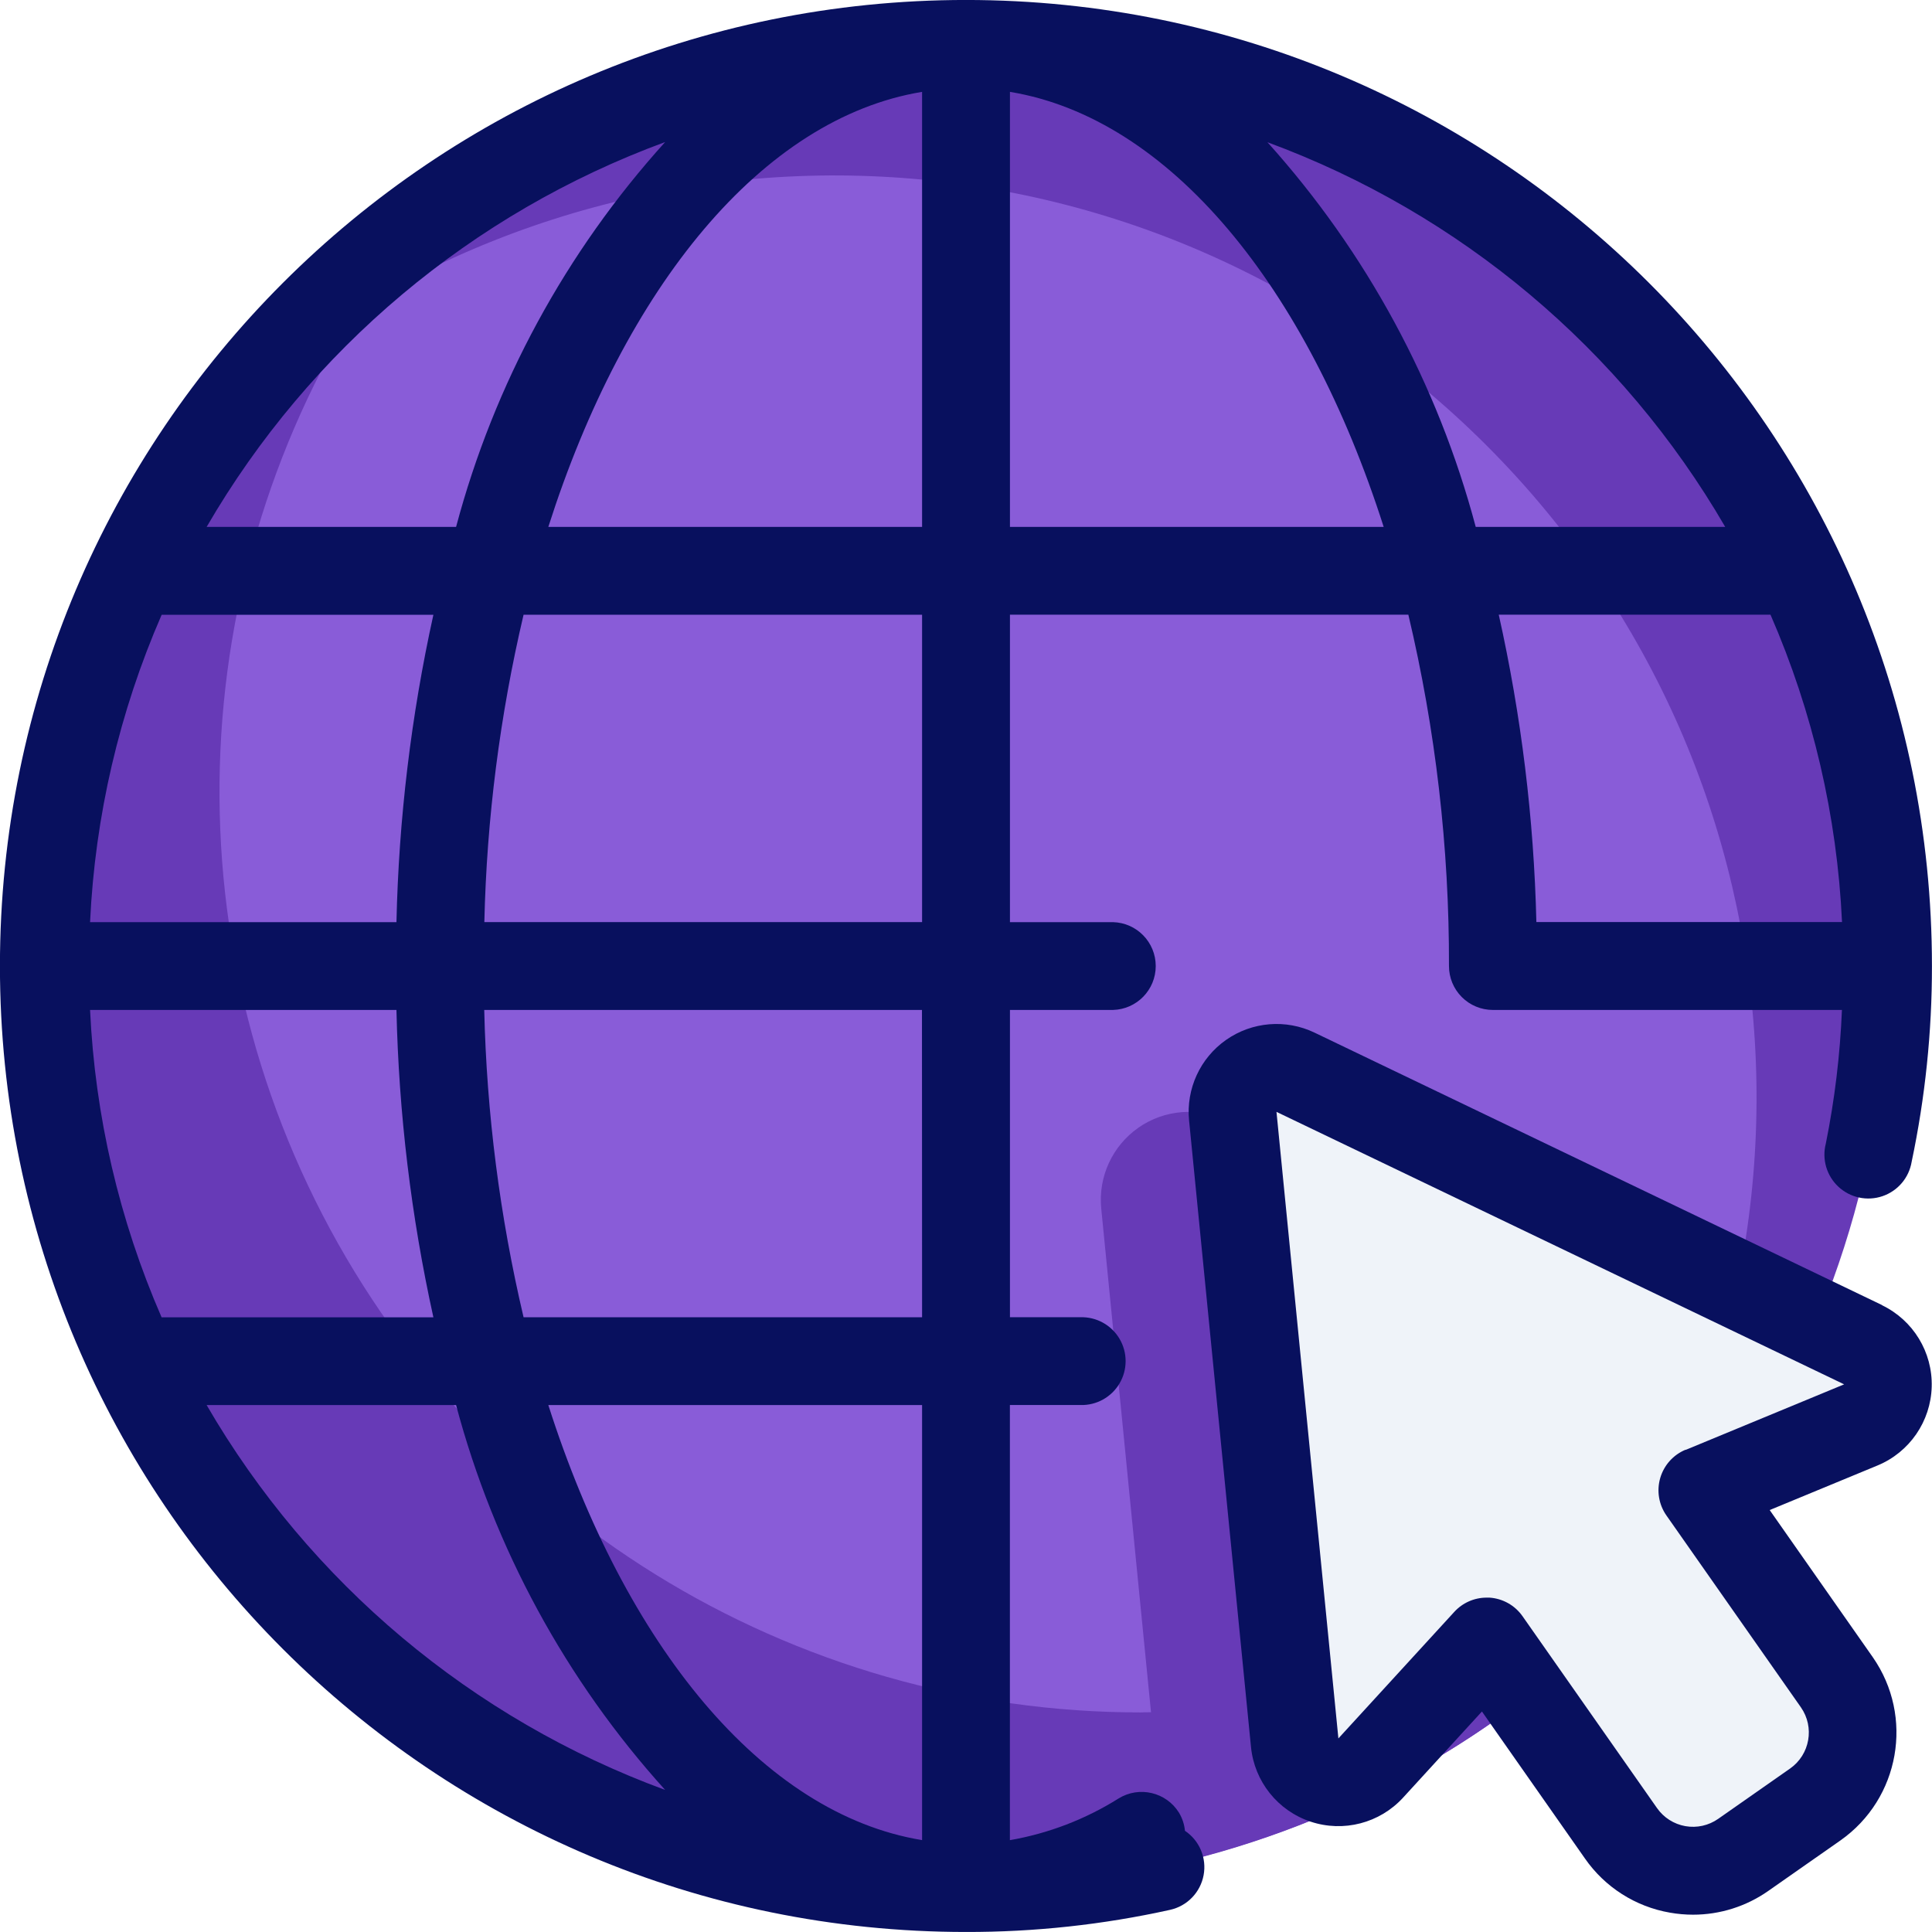
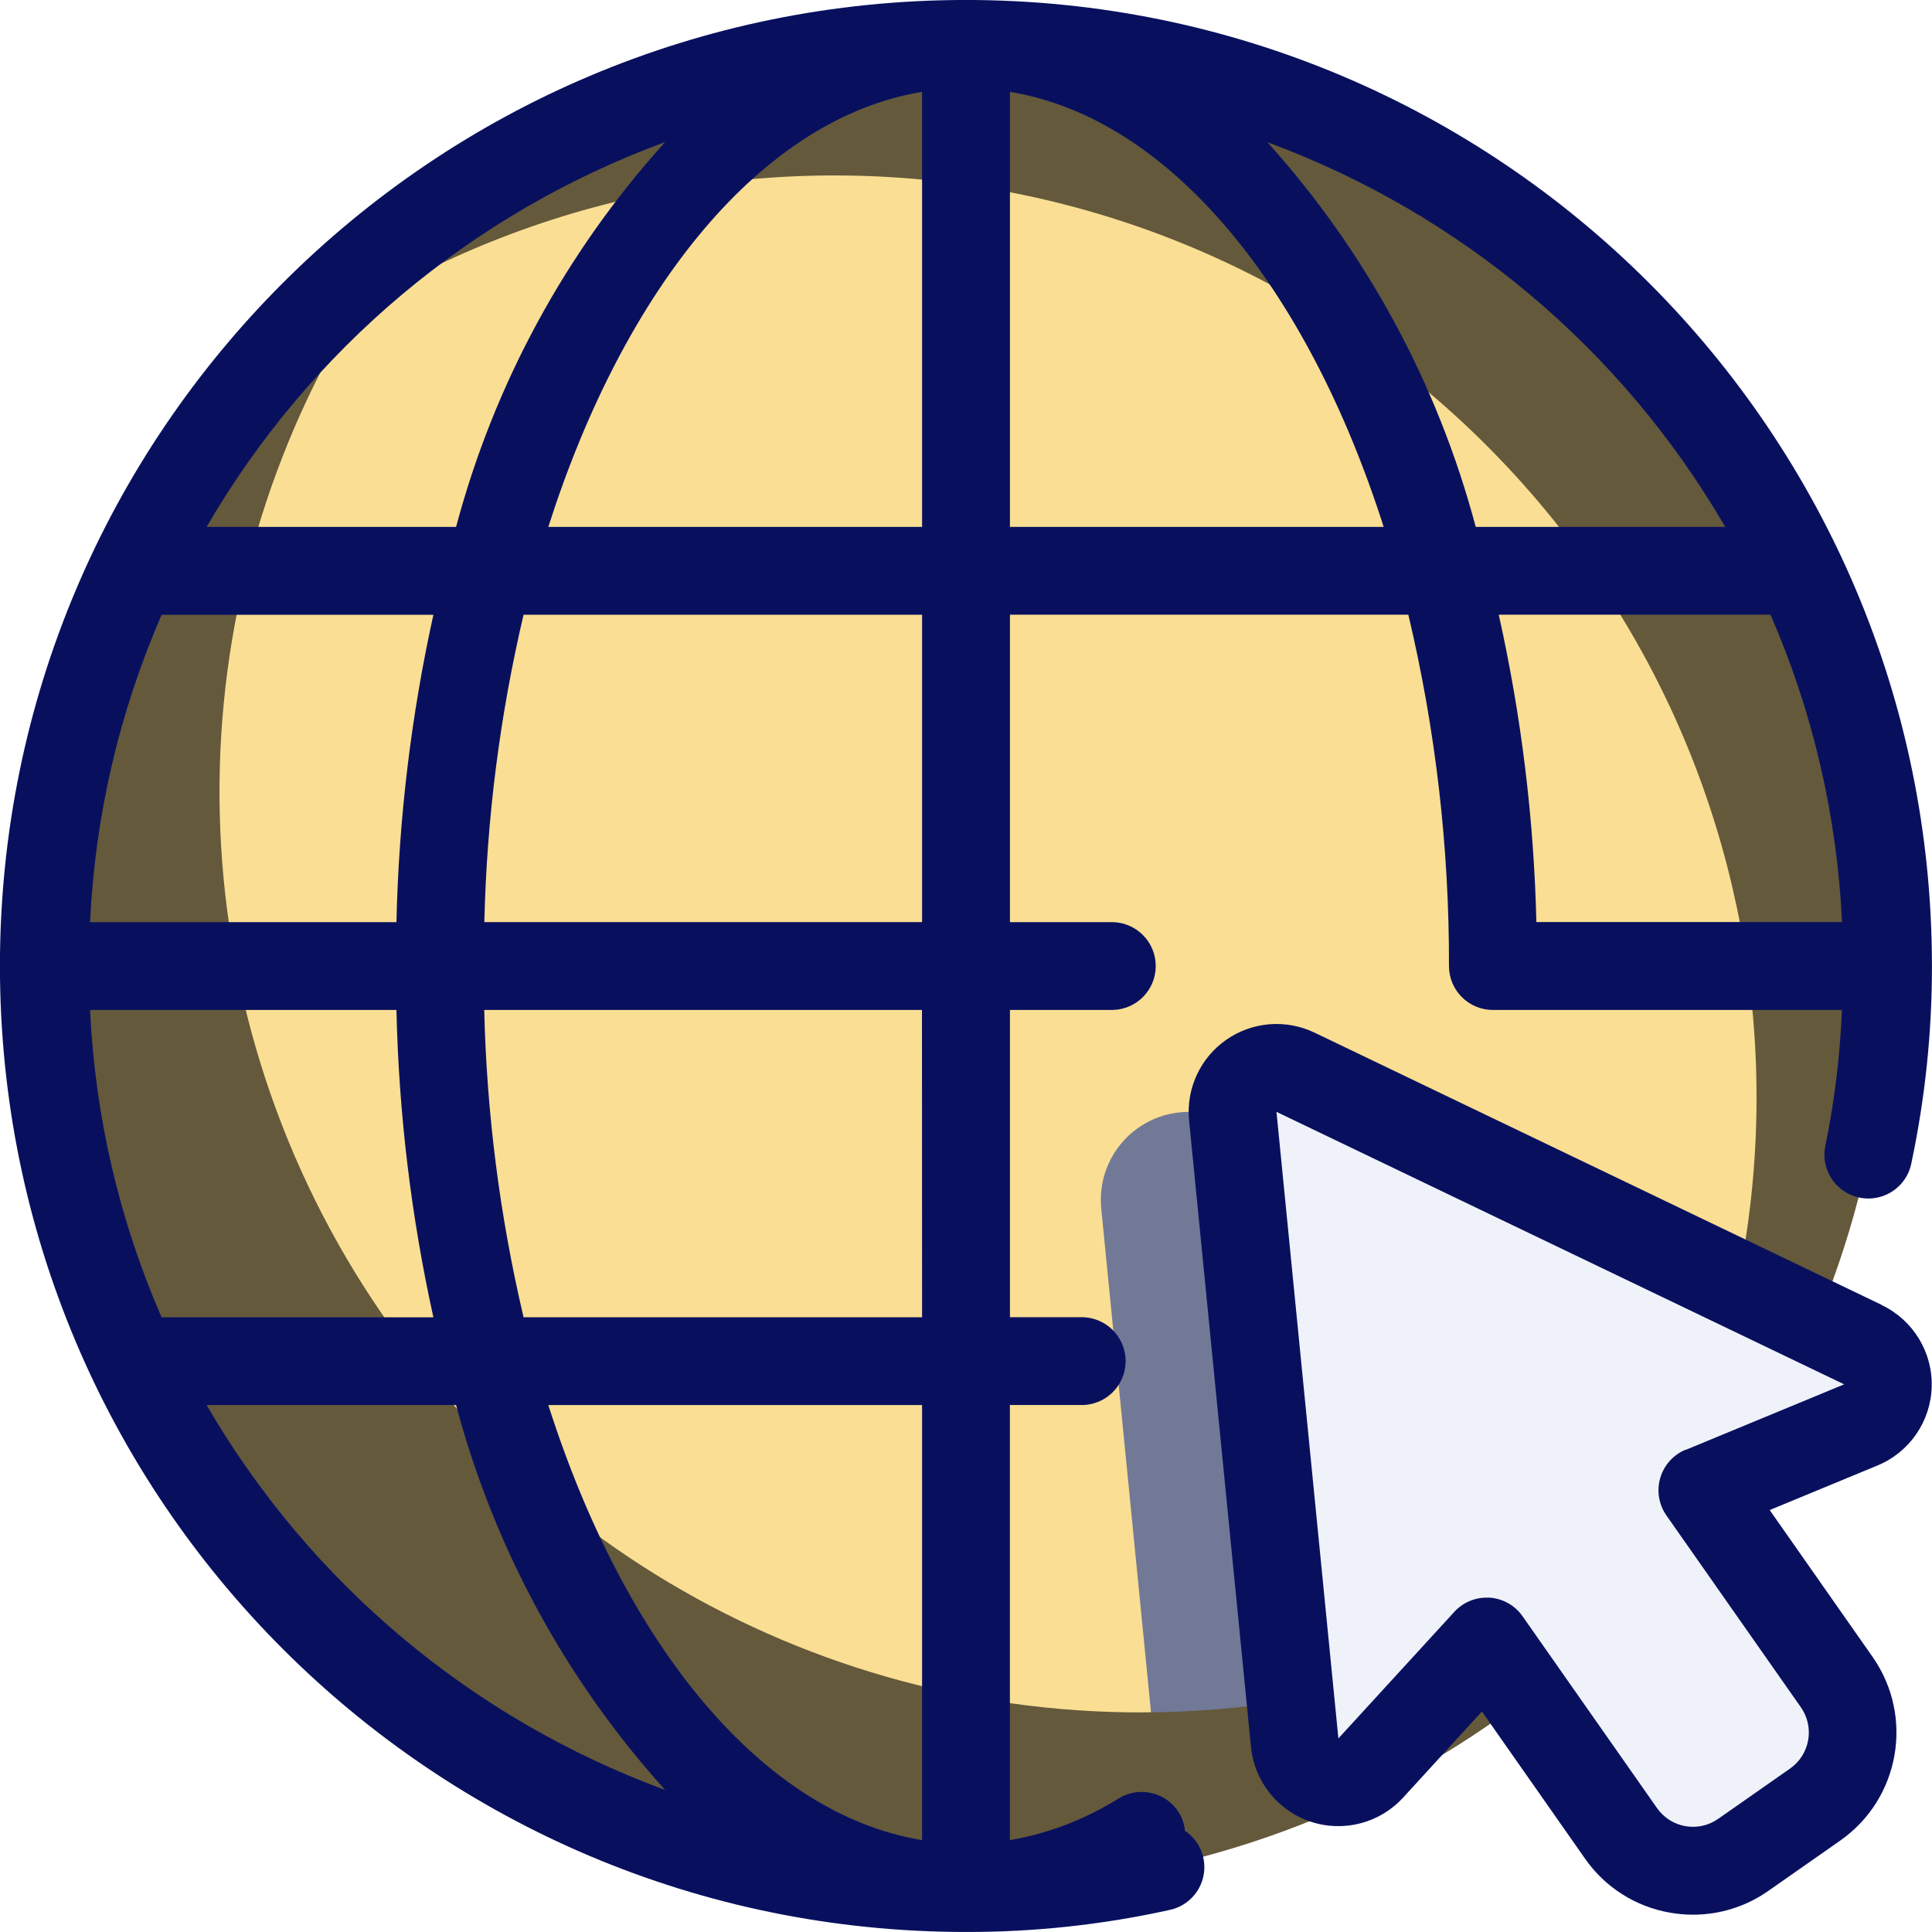
- <svg xmlns="http://www.w3.org/2000/svg" width="67.528" height="67.527" viewBox="0 0 67.528 67.527">
+ <svg xmlns="http://www.w3.org/2000/svg" width="67.528" height="67.526" viewBox="0 0 67.528 67.526">
  <g id="website" transform="translate(-2 -2)">
    <circle id="Elipse_4909" data-name="Elipse 4909" cx="32" cy="32" r="32" transform="translate(4 3.527)" fill="#47caf0" />
-     <circle id="Elipse_4910" data-name="Elipse 4910" cx="32" cy="32" r="32" transform="translate(4 3.527)" fill="#895cd8" />
-     <path id="Trazado_873073" data-name="Trazado 873073" d="M28.384,27.876a3.076,3.076,0,0,0-1.3,2.816l2.164,21.9a3.078,3.078,0,0,0,.3,1.025A32.245,32.245,0,0,0,50.982,36.99L31.47,27.624a3.079,3.079,0,0,0-3.088.252Z" transform="translate(13.406 13.54)" fill="#673ab7" />
-     <path id="Trazado_873074" data-name="Trazado 873074" d="M41.367,59.018A32.186,32.186,0,0,1,15.741,7.3,32.2,32.2,0,1,0,60.855,52.416a32.044,32.044,0,0,1-19.488,6.6Z" transform="translate(0.535 2.835)" fill="#673ab7" />
-     <path id="Trazado_873075" data-name="Trazado 873075" d="M32.7,3A32.157,32.157,0,0,0,7.73,14.863,32.22,32.22,0,0,1,53.065,60.2,32.222,32.222,0,0,0,32.7,3Z" transform="translate(3.064 0.535)" fill="#673ab7" />
+     <circle id="Elipse_4910" data-name="Elipse 4910" cx="32" cy="32" r="32" transform="translate(4 3.527)" fill="#fade93" />
+     <path id="Trazado_873073" data-name="Trazado 873073" d="M28.384,27.876a3.076,3.076,0,0,0-1.3,2.816l2.164,21.9a3.078,3.078,0,0,0,.3,1.025A32.245,32.245,0,0,0,50.982,36.99L31.47,27.624a3.079,3.079,0,0,0-3.088.252Z" transform="translate(13.406 13.54)" fill="#727997" />
+     <path id="Trazado_873074" data-name="Trazado 873074" d="M41.367,59.018A32.186,32.186,0,0,1,15.741,7.3,32.2,32.2,0,1,0,60.855,52.416a32.044,32.044,0,0,1-19.488,6.6Z" transform="translate(0.535 2.835)" fill="#64593b" />
+     <path id="Trazado_873075" data-name="Trazado 873075" d="M32.7,3A32.157,32.157,0,0,0,7.73,14.863,32.22,32.22,0,0,1,53.065,60.2,32.222,32.222,0,0,0,32.7,3Z" transform="translate(3.064 0.535)" fill="#64593b" />
    <path id="Trazado_873076" data-name="Trazado 873076" d="M52.111,36,32.272,26.472a1.535,1.535,0,0,0-2.192,1.535l2.164,21.9a1.535,1.535,0,0,0,2.66.886l4.049-4.421,4.695,6.705a3.068,3.068,0,0,0,4.274.754l2.514-1.76a3.068,3.068,0,0,0,.754-4.274L46.494,41.09l5.54-2.291a1.536,1.536,0,0,0,.078-2.8Z" transform="translate(15.011 13.003)" fill="#eff3f9" />
    <g id="Grupo_1098249" data-name="Grupo 1098249" transform="translate(2 2)">
      <path id="Trazado_873077" data-name="Trazado 873077" d="M43.417,65.989a1.517,1.517,0,0,0-.207-.629,1.536,1.536,0,0,0-2.112-.5,10.53,10.53,0,0,1-3.8,1.458V51.109h2.471a1.535,1.535,0,1,0,0-3.069H37.3V37.3H40.9a1.535,1.535,0,0,0,0-3.069H37.3V23.484H51.225a52.613,52.613,0,0,1,1.42,12.278A1.534,1.534,0,0,0,54.18,37.3h12.2a29.819,29.819,0,0,1-.563,4.67,1.535,1.535,0,1,0,3,.637,33.047,33.047,0,0,0,.709-6.84A33.764,33.764,0,1,0,35.763,69.527a32.689,32.689,0,0,0,7.133-.773,1.529,1.529,0,0,0,.52-2.764Zm-9.188.327C28.644,65.4,23.848,59.508,21.165,51.11H34.229Zm0-18.275H20.3A52.153,52.153,0,0,1,18.925,37.3h15.3ZM5.148,37.3H15.857a55.613,55.613,0,0,0,1.291,10.743h-9.5A30.444,30.444,0,0,1,5.148,37.3Zm2.5-13.812h9.5a55.613,55.613,0,0,0-1.291,10.743H5.148A30.444,30.444,0,0,1,7.651,23.486ZM34.229,34.229h-15.3A52.153,52.153,0,0,1,20.3,23.486H34.229Zm0-29.018V20.416H21.165C23.846,12.019,28.644,6.131,34.229,5.211ZM37.3,20.416V5.211c5.585.921,10.381,6.808,13.063,15.206Zm17.083,3.069h9.5a30.444,30.444,0,0,1,2.5,10.743H55.7a55.34,55.34,0,0,0-1.315-10.743ZM62.3,20.416h-8.72A32.617,32.617,0,0,0,46.3,6.971,30.824,30.824,0,0,1,62.3,20.416ZM25.248,6.965a32.552,32.552,0,0,0-7.307,13.452H9.222A30.819,30.819,0,0,1,25.248,6.965ZM9.222,51.11h8.719a32.56,32.56,0,0,0,7.307,13.452A30.813,30.813,0,0,1,9.222,51.11Z" transform="translate(-2 -2)" fill="#08105e" />
      <path id="Trazado_873078" data-name="Trazado 873078" d="M53.31,35.147,33.471,25.623a3.071,3.071,0,0,0-4.385,3.068l2.164,21.9a3.068,3.068,0,0,0,5.316,1.771l2.756-3.011,3.6,5.137a4.563,4.563,0,0,0,2.973,1.894,4.653,4.653,0,0,0,.807.071,4.574,4.574,0,0,0,2.632-.833l2.515-1.76a4.61,4.61,0,0,0,1.131-6.412l-3.6-5.138,3.771-1.559a3.069,3.069,0,0,0,.155-5.6ZM46.442,40.2a1.535,1.535,0,0,0-.671,2.3l4.7,6.705a1.538,1.538,0,0,1-.376,2.138l-2.515,1.76a1.534,1.534,0,0,1-2.138-.376l-4.7-6.705a1.532,1.532,0,0,0-1.157-.651l-.1,0a1.53,1.53,0,0,0-1.131.5l-4.049,4.421-2.164-21.9,19.841,9.524-5.539,2.291Z" transform="translate(12.475 10.47)" fill="#08105e" />
    </g>
  </g>
</svg>
